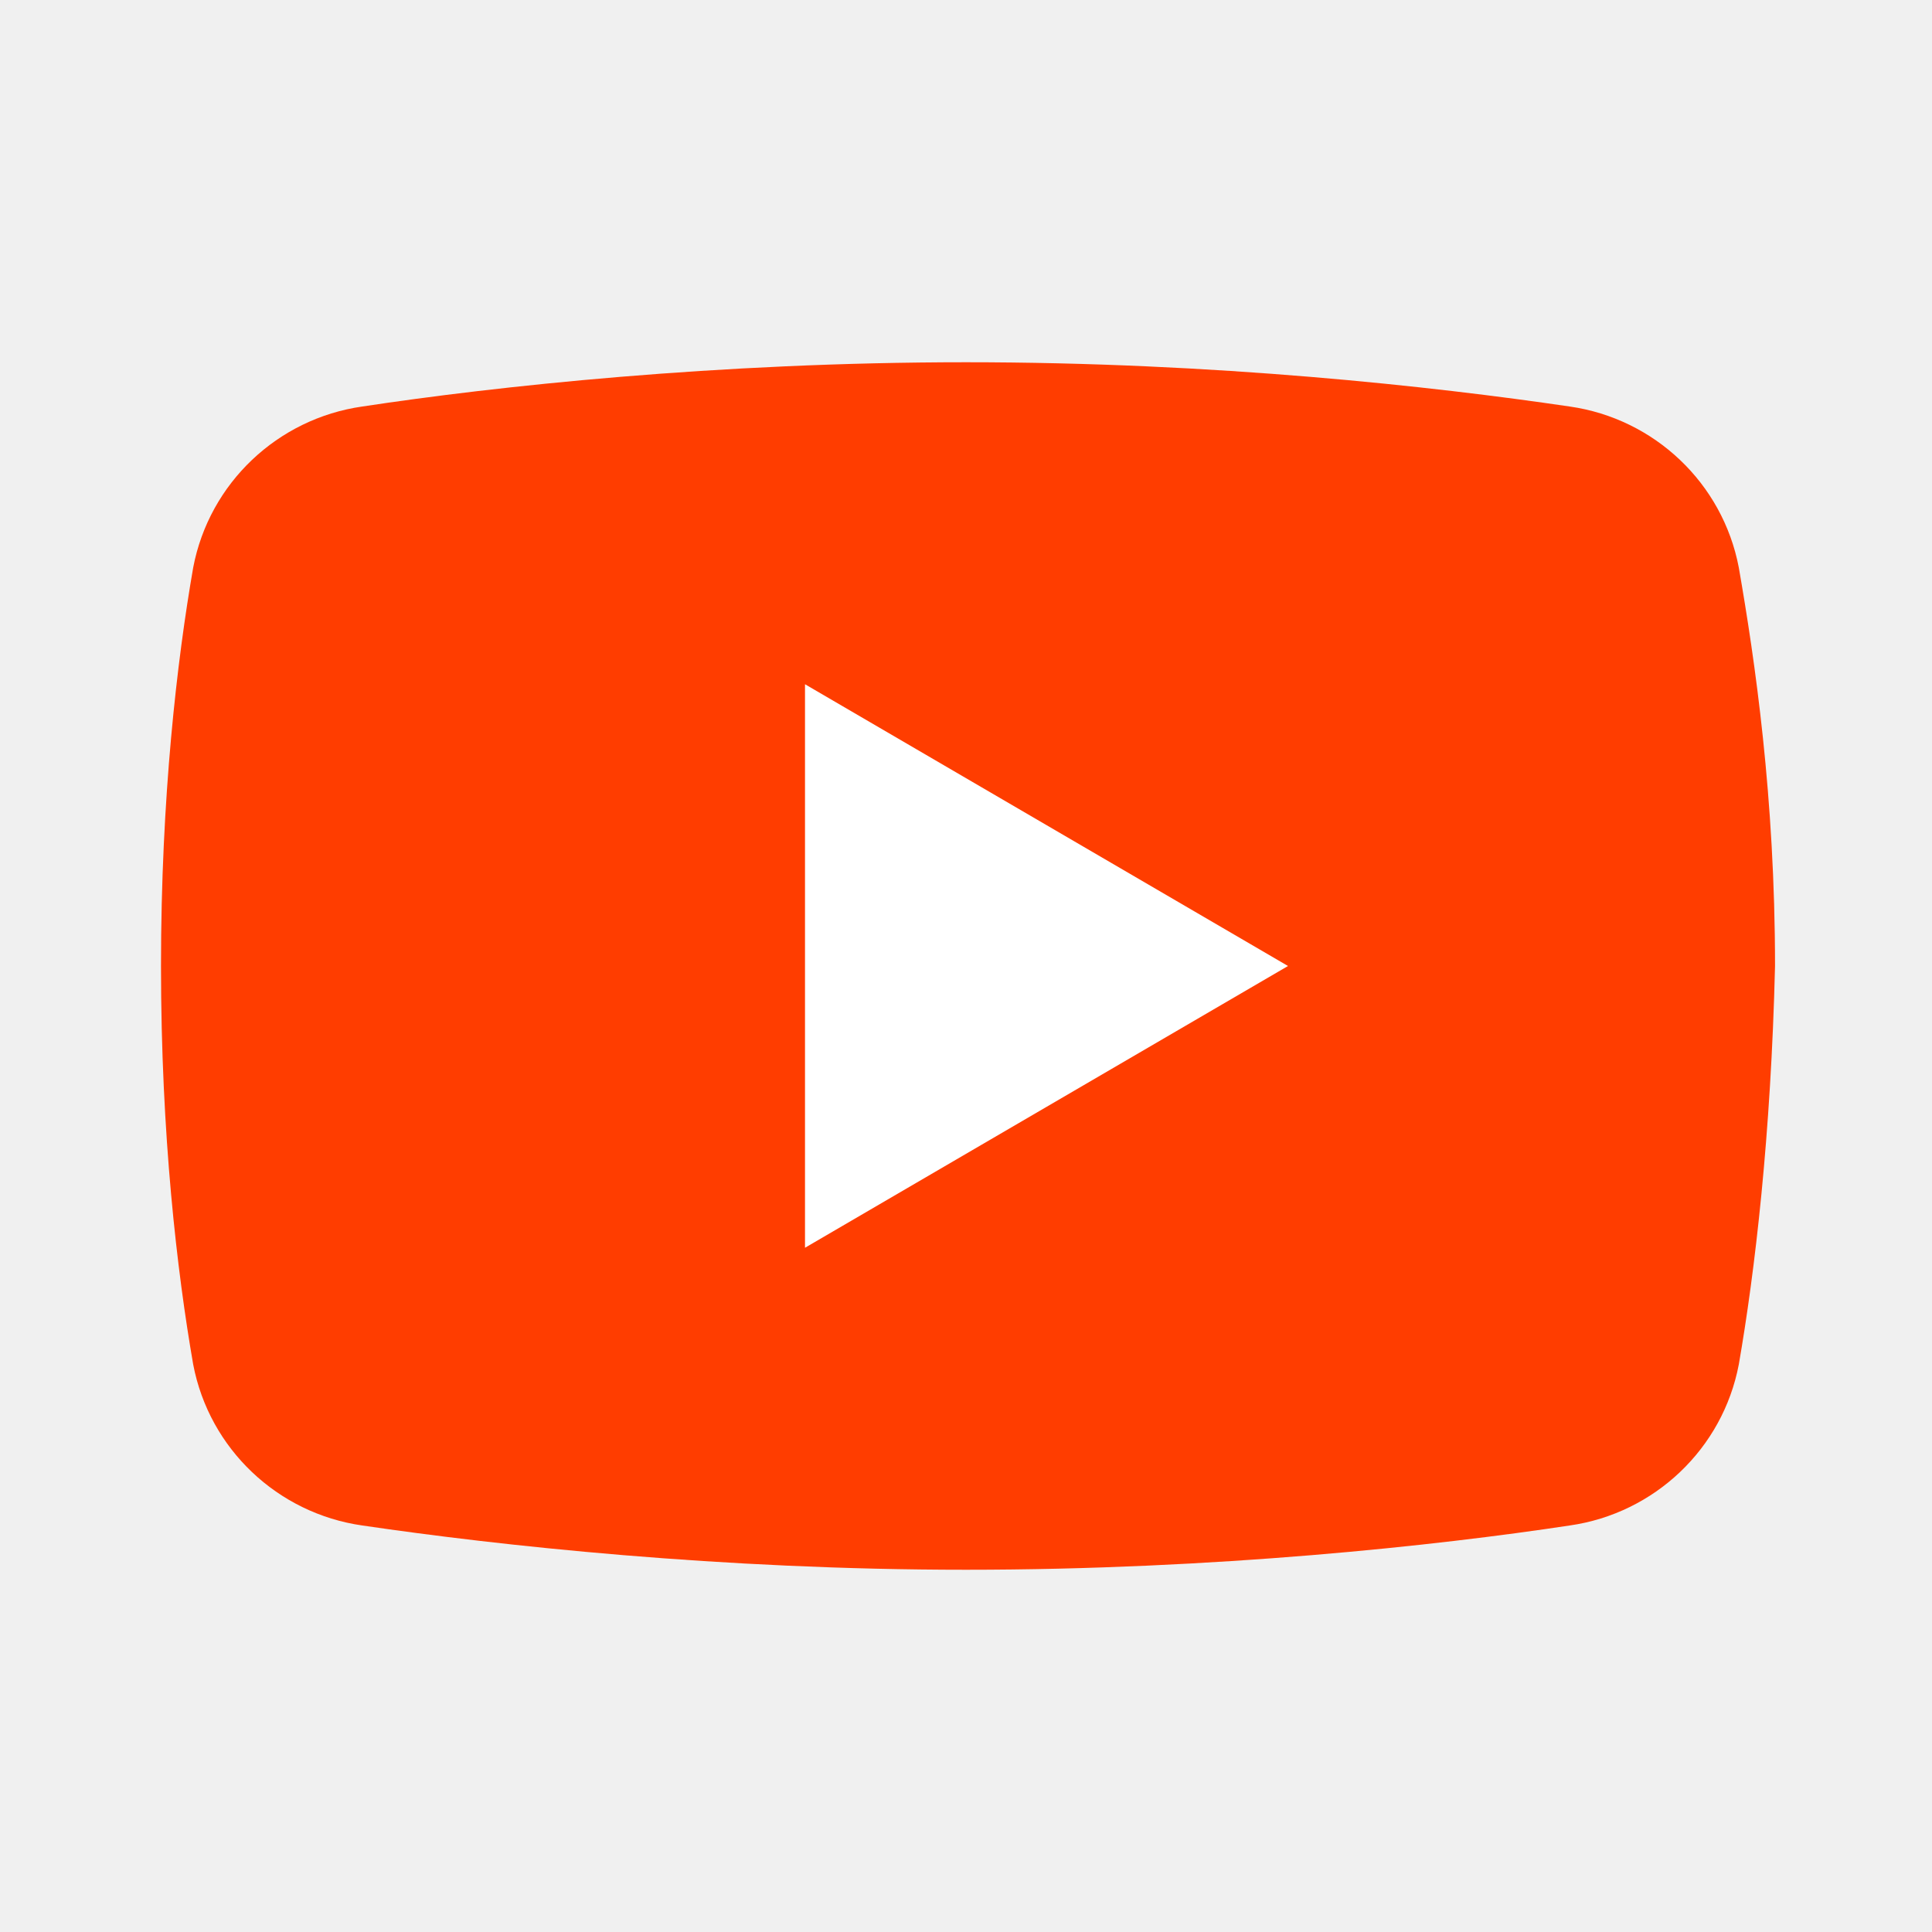
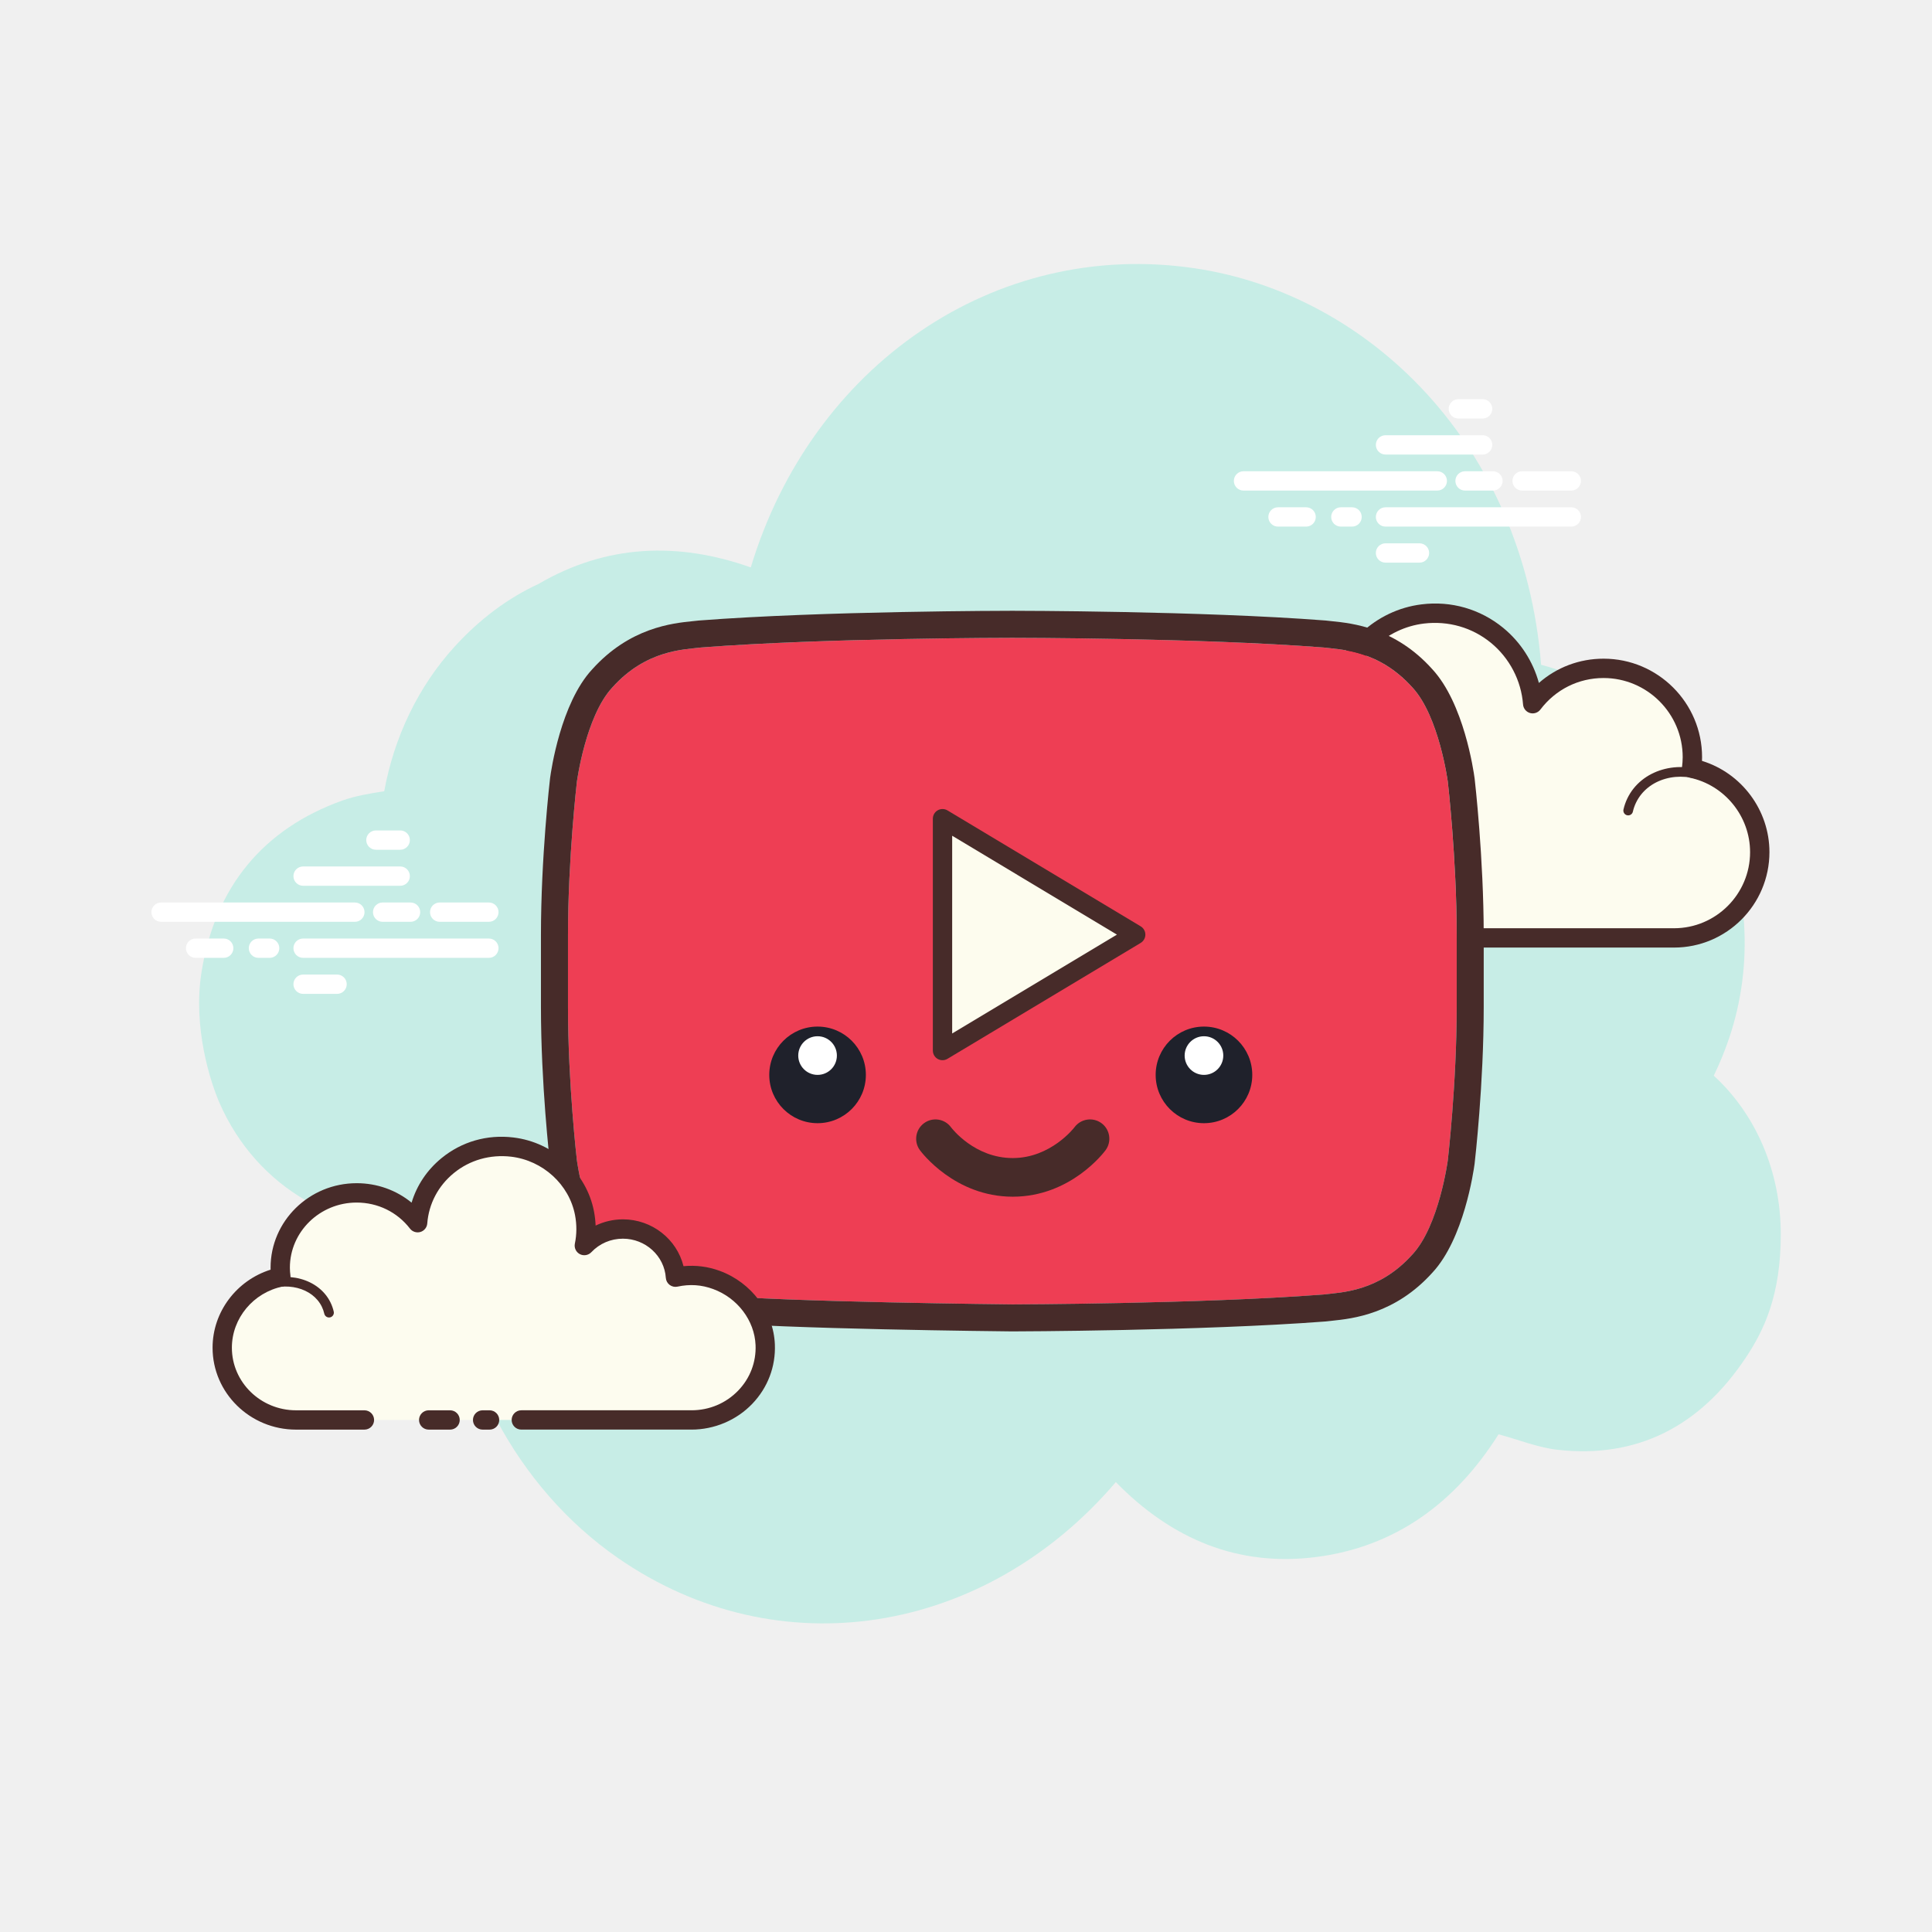
- <svg xmlns="http://www.w3.org/2000/svg" viewBox="0 0 48 48" width="96px" height="96px">
-   <path fill="#FF3D00" d="M43.2,33.9c-0.4,2.1-2.1,3.7-4.2,4c-3.3,0.5-8.8,1.1-15,1.1c-6.1,0-11.6-0.6-15-1.1c-2.1-0.3-3.8-1.9-4.2-4C4.4,31.6,4,28.2,4,24c0-4.2,0.4-7.6,0.8-9.9c0.4-2.1,2.1-3.7,4.2-4C12.3,9.6,17.8,9,24,9c6.2,0,11.6,0.6,15,1.1c2.1,0.3,3.8,1.9,4.2,4c0.4,2.3,0.9,5.7,0.9,9.9C44,28.2,43.6,31.6,43.2,33.9z" />
-   <path fill="#FFF" d="M20 31L20 17 32 24z" />
+ <svg xmlns="http://www.w3.org/2000/svg" viewBox="0 0 100 100" width="100px" height="100px">
+   <path fill="#c7ede6" d="M88.704,55.677c0.3-0.616,0.566-1.264,0.796-1.943c2.633-7.77-1.349-17.078-9.733-19.325 C78.86,23.026,70.86,15.216,61.826,13.884c-10.341-1.525-19.814,5.044-22.966,15.485c-3.799-1.346-7.501-1.182-10.99,0.857 c-1.583,0.732-3.031,1.812-4.33,3.233c-1.907,2.086-3.147,4.719-3.652,7.495c-0.748,0.118-1.483,0.236-2.176,0.484 c-4.04,1.449-6.589,4.431-7.288,8.923c-0.435,2.797,0.443,5.587,0.933,6.714c1.935,4.455,6.422,6.98,10.981,6.312 c0.227-0.033,0.557,0.069,0.752,0.233c0.241,7.12,3.698,13.417,8.884,17.014c8.321,5.772,19.027,3.994,25.781-3.921 c2.894,2.96,6.338,4.398,10.384,3.876c4.023-0.519,7.147-2.739,9.426-6.349c1.053,0.283,2.051,0.691,3.083,0.804 c4.042,0.442,7.324-1.165,9.732-4.8c0.922-1.391,1.793-3.194,1.793-6.354C92.174,60.634,90.88,57.667,88.704,55.677z" />
+   <path fill="#fff" d="M18.369,47.713H8.338c-0.276,0-0.5-0.224-0.5-0.5s0.224-0.5,0.5-0.5h10.03c0.276,0,0.5,0.224,0.5,0.5 S18.645,47.713,18.369,47.713z M21.25,47.713h-1.445c-0.276,0-0.5-0.224-0.5-0.5s0.224-0.5,0.5-0.5h1.445c0.276,0,0.5,0.224,0.5,0.5 S21.526,47.713,21.25,47.713z M25.304,47.713h-2.546c-0.276,0-0.5-0.224-0.5-0.5s0.224-0.5,0.5-0.5h2.546c0.276,0,0.5,0.224,0.5,0.5 S25.581,47.713,25.304,47.713z M25.304,49.578h-9.616c-0.276,0-0.5-0.224-0.5-0.5s0.224-0.5,0.5-0.5h9.616 c0.276,0,0.5,0.224,0.5,0.5S25.581,49.578,25.304,49.578z M13.957,49.578h-0.58c-0.276,0-0.5-0.224-0.5-0.5s0.224-0.5,0.5-0.5h0.58 c0.276,0,0.5,0.224,0.5,0.5S14.233,49.578,13.957,49.578z M11.58,49.578h-1.456c-0.276,0-0.5-0.224-0.5-0.5s0.224-0.5,0.5-0.5h1.456 c0.276,0,0.5,0.224,0.5,0.5S11.856,49.578,11.58,49.578z M20.715,45.848h-5.027c-0.276,0-0.5-0.224-0.5-0.5s0.224-0.5,0.5-0.5h5.027 c0.276,0,0.5,0.224,0.5,0.5S20.992,45.848,20.715,45.848z M20.715,43.983h-1.258c-0.276,0-0.5-0.224-0.5-0.5s0.224-0.5,0.5-0.5 h1.258c0.276,0,0.5,0.224,0.5,0.5S20.992,43.983,20.715,43.983z M17.447,51.443h-1.759c-0.276,0-0.5-0.224-0.5-0.5 s0.224-0.5,0.5-0.5h1.759c0.276,0,0.5,0.224,0.5,0.5S17.723,51.443,17.447,51.443z M74.394,25.392h-10.03 c-0.276,0-0.5-0.224-0.5-0.5s0.224-0.5,0.5-0.5h10.03c0.276,0,0.5,0.224,0.5,0.5S74.67,25.392,74.394,25.392z M77.276,25.392H75.83 c-0.276,0-0.5-0.224-0.5-0.5s0.224-0.5,0.5-0.5h1.446c0.276,0,0.5,0.224,0.5,0.5S77.552,25.392,77.276,25.392z M81.33,25.392h-2.546 c-0.276,0-0.5-0.224-0.5-0.5s0.224-0.5,0.5-0.5h2.546c0.276,0,0.5,0.224,0.5,0.5S81.606,25.392,81.33,25.392z M81.33,27.257h-9.616 c-0.276,0-0.5-0.224-0.5-0.5s0.224-0.5,0.5-0.5h9.616c0.276,0,0.5,0.224,0.5,0.5S81.606,27.257,81.33,27.257z M69.982,27.257h-0.58 c-0.276,0-0.5-0.224-0.5-0.5s0.224-0.5,0.5-0.5h0.58c0.276,0,0.5,0.224,0.5,0.5S70.258,27.257,69.982,27.257z M67.605,27.257h-1.456 c-0.276,0-0.5-0.224-0.5-0.5s0.224-0.5,0.5-0.5h1.456c0.276,0,0.5,0.224,0.5,0.5S67.881,27.257,67.605,27.257z M76.741,23.527 h-5.027c-0.276,0-0.5-0.224-0.5-0.5s0.224-0.5,0.5-0.5h5.027c0.276,0,0.5,0.224,0.5,0.5S77.017,23.527,76.741,23.527z M76.741,21.662h-1.257c-0.276,0-0.5-0.224-0.5-0.5s0.224-0.5,0.5-0.5h1.257c0.276,0,0.5,0.224,0.5,0.5S77.017,21.662,76.741,21.662 z M73.472,29.122h-1.759c-0.276,0-0.5-0.224-0.5-0.5s0.224-0.5,0.5-0.5h1.759c0.276,0,0.5,0.224,0.5,0.5 S73.749,29.122,73.472,29.122z" />
+   <path fill="#fdfcef" d="M75.965,48.546c0,0,10.616,0,10.681,0c2.452,0,4.439-1.987,4.439-4.439 c0-2.139-1.513-3.924-3.527-4.344c0.023-0.187,0.039-0.377,0.039-0.57c0-2.539-2.058-4.598-4.597-4.598 c-1.499,0-2.827,0.721-3.666,1.831c-0.215-2.826-2.739-5.007-5.693-4.646c-2.16,0.264-3.947,1.934-4.344,4.073 c-0.127,0.686-0.114,1.352,0.013,1.977c-0.579-0.624-1.403-1.016-2.322-1.016c-1.68,0-3.052,1.308-3.16,2.961 c-0.763-0.169-1.593-0.158-2.467,0.17c-1.671,0.627-2.861,2.2-2.93,3.983c-0.099,2.533,1.925,4.617,4.435,4.617 c0.191,0,0.861,0,1.015,0h9.218" />
+   <path fill="#472b29" d="M86.646,49.046H75.965c-0.276,0-0.5-0.224-0.5-0.5s0.224-0.5,0.5-0.5h10.681 c2.172,0,3.938-1.767,3.938-3.939c0-1.854-1.315-3.476-3.129-3.855c-0.254-0.053-0.425-0.291-0.394-0.549 c0.02-0.168,0.035-0.337,0.035-0.511c0-2.259-1.838-4.098-4.098-4.098c-1.292,0-2.483,0.595-3.267,1.632 c-0.126,0.166-0.343,0.237-0.54,0.179c-0.2-0.059-0.342-0.235-0.358-0.442c-0.094-1.238-0.7-2.401-1.663-3.191 c-0.973-0.797-2.206-1.148-3.471-0.997c-1.946,0.238-3.556,1.747-3.913,3.668c-0.111,0.599-0.107,1.2,0.012,1.786 c0.044,0.22-0.062,0.442-0.262,0.544c-0.197,0.103-0.441,0.061-0.595-0.104c-0.513-0.552-1.207-0.856-1.955-0.856 c-1.4,0-2.569,1.095-2.661,2.494c-0.01,0.146-0.082,0.28-0.199,0.367c-0.116,0.087-0.269,0.118-0.407,0.088 c-0.754-0.167-1.471-0.118-2.184,0.15c-1.499,0.562-2.547,1.983-2.606,3.535c-0.043,1.083,0.347,2.11,1.097,2.889 c0.749,0.779,1.758,1.208,2.839,1.208h10.233c0.276,0,0.5,0.224,0.5,0.5s-0.224,0.5-0.5,0.5H62.866c-1.355,0-2.62-0.538-3.56-1.516 c-0.94-0.977-1.429-2.263-1.376-3.621c0.076-1.949,1.384-3.73,3.255-4.432c0.72-0.27,1.462-0.363,2.221-0.279 c0.362-1.655,1.842-2.884,3.582-2.884c0.603,0,1.193,0.151,1.72,0.432c0.004-0.328,0.036-0.656,0.098-0.984 c0.436-2.346,2.398-4.188,4.774-4.478c1.532-0.192,3.039,0.244,4.226,1.216c0.899,0.737,1.544,1.742,1.847,2.851 c0.919-0.807,2.095-1.256,3.348-1.256c2.811,0,5.098,2.287,5.098,5.098c0,0.064-0.002,0.128-0.005,0.192 c2.048,0.628,3.492,2.547,3.492,4.723C91.585,46.83,89.369,49.046,86.646,49.046z" />
+   <path fill="#fdfcef" d="M72.392,38.767c-1.642-0.108-3.055,1.026-3.157,2.533c-0.013,0.187-0.004,0.371,0.023,0.55 c-0.317-0.358-0.786-0.6-1.324-0.636c-0.985-0.065-1.836,0.586-1.959,1.471c-0.179-0.049-0.366-0.082-0.56-0.095 c-1.437-0.094-2.674,0.898-2.762,2.216" />
+   <path fill="#472b29" d="M62.654,45.057c-0.006,0-0.011,0-0.017,0c-0.138-0.009-0.242-0.128-0.232-0.266 c0.099-1.453,1.455-2.552,3.027-2.449c0.118,0.008,0.235,0.022,0.354,0.044c0.26-0.878,1.168-1.49,2.166-1.42 c0.376,0.025,0.729,0.139,1.034,0.33c0-0.004,0-0.008,0.001-0.012c0.11-1.641,1.624-2.88,3.422-2.765 c0.138,0.009,0.242,0.128,0.232,0.266c-0.008,0.137-0.104,0.245-0.266,0.233c-1.514-0.102-2.798,0.933-2.891,2.3 c-0.011,0.164-0.004,0.331,0.021,0.497c0.017,0.109-0.041,0.217-0.142,0.263c-0.102,0.045-0.219,0.022-0.293-0.061 c-0.284-0.321-0.704-0.522-1.152-0.552c-0.849-0.046-1.589,0.497-1.694,1.256c-0.011,0.071-0.05,0.134-0.11,0.174 s-0.132,0.053-0.203,0.033c-0.176-0.047-0.343-0.076-0.512-0.086c-1.305-0.093-2.416,0.805-2.496,1.983 C62.894,44.956,62.785,45.057,62.654,45.057z" />
+   <path fill="#fdfcef" d="M87.443,40.283c-1.543-0.727-3.327-0.213-3.985,1.15c-0.082,0.169-0.142,0.344-0.182,0.521" />
+   <path fill="#472b29" d="M84.275,42.204c-0.019,0-0.037-0.002-0.057-0.006c-0.134-0.031-0.218-0.166-0.187-0.3 c0.046-0.201,0.114-0.394,0.201-0.574c0.715-1.484,2.653-2.054,4.316-1.268c0.125,0.059,0.179,0.208,0.12,0.333 c-0.06,0.126-0.21,0.177-0.333,0.12c-1.421-0.67-3.057-0.204-3.653,1.033c-0.071,0.146-0.127,0.304-0.165,0.468 C84.492,42.126,84.389,42.204,84.275,42.204z" />
+   <path fill="#472b29" d="M69.293,47.488c-0.193,0-0.35-0.157-0.35-0.35v-2.503c0-0.193,0.156-0.35,0.35-0.35 s0.35,0.157,0.35,0.35v2.503C69.642,47.331,69.486,47.488,69.293,47.488z M69.293,43.734c-0.193,0-0.35-0.157-0.35-0.35v-1.251 c0-0.193,0.156-0.35,0.35-0.35s0.35,0.157,0.35,0.35v1.251C69.642,43.577,69.486,43.734,69.293,43.734z" />
+   <path fill="#ee3e54" d="M74.938,40.461c0,0-0.45-3.381-1.828-4.872c-1.749-1.952-3.71-1.963-4.609-2.075 c-6.437-0.499-16.091-0.499-16.091-0.499h-0.022c0,0-9.654,0-16.091,0.499c-0.899,0.11-2.858,0.121-4.609,2.075 c-1.378,1.488-1.828,4.872-1.828,4.872s-0.461,3.968-0.461,7.936v3.721c0,3.97,0.461,7.939,0.461,7.939s0.45,3.381,1.828,4.868 c1.751,1.952,4.047,1.893,5.072,2.098c3.68,0.375,15.639,0.492,15.639,0.492s9.665-0.018,16.102-0.51 c0.899-0.115,2.858-0.126,4.609-2.077c1.378-1.486,1.828-4.868,1.828-4.868s0.461-3.968,0.461-7.939V48.4 C75.396,44.429,74.938,40.461,74.938,40.461z" />
+   <path fill="#fdfcee" d="M48.784,42.375v12.001l10-6L48.784,42.375z" />
+   <path fill="#472b29" d="M52.42,61.941c-3.005,0-4.734-2.311-4.806-2.408c-0.327-0.445-0.23-1.071,0.215-1.398 c0.446-0.328,1.071-0.229,1.397,0.215c0.046,0.06,1.22,1.591,3.194,1.591c1.972,0,3.182-1.575,3.193-1.592 c0.327-0.444,0.952-0.541,1.398-0.215c0.445,0.327,0.541,0.953,0.215,1.398C57.154,59.63,55.425,61.941,52.42,61.941z" />
+   <circle cx="42.317" cy="55.636" r="2.5" fill="#1f212b" />
+   <circle cx="42.317" cy="54.636" r="1" fill="#fff" />
+   <circle cx="62.317" cy="55.636" r="2.5" fill="#1f212b" />
+   <circle cx="62.317" cy="54.636" r="1" fill="#fff" />
+   <path fill="#472b29" d="M52.41,33.014c0,0,9.654,0,16.091,0.499c0.899,0.112,2.86,0.124,4.609,2.075 c1.378,1.491,1.828,4.872,1.828,4.872s0.459,3.968,0.461,7.939v3.721c0,3.97-0.461,7.939-0.461,7.939s-0.45,3.381-1.828,4.868 c-1.751,1.952-3.71,1.963-4.609,2.077c-6.437,0.492-16.102,0.51-16.102,0.51S40.44,67.397,36.76,67.022 c-1.025-0.205-3.321-0.146-5.072-2.098c-1.378-1.486-1.828-4.868-1.828-4.868s-0.461-3.968-0.461-7.939v-3.721 c0-3.968,0.461-7.936,0.461-7.936s0.45-3.384,1.828-4.872c1.751-1.954,3.71-1.965,4.609-2.075 c6.437-0.499,16.091-0.499,16.091-0.499H52.41 M52.41,31.614h-0.022c-0.097,0-9.783,0.006-16.199,0.503l-0.031,0.002l-0.031,0.004 c-0.076,0.009-0.161,0.018-0.254,0.027c-1.065,0.107-3.28,0.331-5.228,2.503c-1.618,1.747-2.121,5.231-2.173,5.622 c-0.022,0.188-0.473,4.118-0.473,8.121v3.721c0,4.005,0.451,7.935,0.47,8.1c0.055,0.414,0.558,3.896,2.192,5.658 c1.785,1.99,4.068,2.283,5.295,2.441c0.203,0.026,0.382,0.048,0.53,0.077l0.065,0.013l0.066,0.007 c3.702,0.378,15.277,0.495,15.767,0.5c0.113,0,9.808-0.024,16.223-0.514l0.035-0.003l0.035-0.004 c0.079-0.01,0.167-0.019,0.262-0.029c1.062-0.111,3.272-0.341,5.211-2.502c1.618-1.745,2.122-5.227,2.174-5.618 c0.022-0.188,0.473-4.118,0.473-8.123v-3.721c-0.002-4.005-0.451-7.934-0.47-8.099c-0.055-0.415-0.558-3.896-2.191-5.662 c-1.927-2.15-4.141-2.377-5.205-2.486c-0.094-0.01-0.181-0.018-0.258-0.028L68.64,32.12l-0.033-0.003 C62.192,31.62,52.507,31.614,52.41,31.614L52.41,31.614z" />
+   <path fill="#fdfcef" d="M26.98,73.496h7.934c0.133,0,0.71,0,0.874,0c2.161,0,3.903-1.756,3.818-3.889 c-0.06-1.503-1.084-2.828-2.522-3.356c-0.752-0.276-1.466-0.285-2.123-0.143c-0.093-1.392-1.274-2.494-2.72-2.494 c-0.79,0-1.5,0.331-1.998,0.856c0.109-0.526,0.121-1.087,0.011-1.665c-0.342-1.802-1.88-3.208-3.739-3.431 c-2.542-0.305-4.715,1.532-4.9,3.913c-0.722-0.936-1.865-1.543-3.155-1.543c-2.185,0-3.957,1.734-3.957,3.873 c0,0.163,0.014,0.322,0.034,0.48c-1.733,0.355-3.035,1.858-3.035,3.66c0,2.065,1.711,3.739,3.821,3.739c0.023,0,1.657,0,3.54,0 M24.98,73.496h0.36" />
+   <path fill="#472b29" d="M11.003,69.756c0-1.85,1.239-3.483,3.003-4.038c-0.001-0.035-0.001-0.069-0.001-0.103 c0-2.411,1.999-4.373,4.457-4.373c1.056,0,2.051,0.359,2.842,1.007c0.268-0.893,0.798-1.689,1.546-2.302 c1.041-0.853,2.361-1.238,3.726-1.071c2.074,0.248,3.789,1.824,4.17,3.833c0.046,0.243,0.074,0.485,0.083,0.727 c0.437-0.21,0.921-0.323,1.414-0.323c1.506,0,2.791,1.028,3.135,2.424c0.64-0.06,1.27,0.019,1.88,0.244 c1.637,0.602,2.782,2.131,2.849,3.806c0.046,1.149-0.37,2.242-1.173,3.078c-0.813,0.846-1.959,1.331-3.144,1.331h-8.807 c-0.276,0-0.5-0.224-0.5-0.5s0.224-0.5,0.5-0.5h8.807c0.927,0,1.788-0.364,2.423-1.024c0.612-0.637,0.93-1.47,0.895-2.346 c-0.051-1.274-0.933-2.442-2.195-2.905c-0.603-0.223-1.207-0.263-1.846-0.125c-0.142,0.031-0.29-0.002-0.406-0.089 c-0.116-0.088-0.188-0.22-0.198-0.366c-0.076-1.136-1.052-2.027-2.221-2.027c-0.626,0-1.207,0.249-1.635,0.7 c-0.154,0.163-0.397,0.202-0.594,0.1c-0.198-0.104-0.303-0.326-0.258-0.545c0.1-0.482,0.103-0.977,0.009-1.472 c-0.301-1.585-1.661-2.83-3.307-3.027c-1.088-0.126-2.144,0.173-2.973,0.853c-0.804,0.66-1.29,1.584-1.369,2.604 c-0.016,0.206-0.157,0.38-0.355,0.44c-0.198,0.057-0.413-0.01-0.539-0.174c-0.662-0.858-1.668-1.349-2.76-1.349 c-1.906,0-3.457,1.513-3.457,3.373c0,0.142,0.012,0.28,0.03,0.417c0.033,0.26-0.14,0.501-0.396,0.554 c-1.528,0.312-2.636,1.646-2.636,3.17c0,1.786,1.49,3.239,3.321,3.239h3.54c0.276,0,0.5,0.224,0.5,0.5s-0.224,0.5-0.5,0.5h-3.54 C12.94,73.997,11.002,72.095,11.003,69.756z M24.48,73.497c0-0.276,0.224-0.5,0.5-0.5h0.36c0.276,0,0.5,0.224,0.5,0.5 s-0.224,0.5-0.5,0.5h-0.36C24.704,73.997,24.48,73.773,24.48,73.497z" />
+   <path fill="#472b29" d="M17.03,68.193c0.018,0,0.036-0.002,0.055-0.006c0.135-0.03,0.22-0.164,0.189-0.299 c-0.037-0.164-0.094-0.325-0.17-0.479c-0.604-1.224-2.272-1.677-3.722-1.007c-0.125,0.058-0.18,0.206-0.122,0.331 c0.058,0.126,0.207,0.179,0.332,0.122c1.201-0.556,2.577-0.208,3.063,0.774c0.058,0.118,0.102,0.242,0.13,0.367 C16.812,68.114,16.915,68.193,17.03,68.193z" />
+   <path fill="#472b29" d="M22.189,73.997h1.107c0.276,0,0.5-0.224,0.5-0.5s-0.224-0.5-0.5-0.5h-1.107 c-0.276,0-0.5,0.224-0.5,0.5S21.912,73.997,22.189,73.997z" />
+   <path fill="#472b29" d="M48.784,54.876c-0.085,0-0.17-0.021-0.247-0.064c-0.157-0.089-0.253-0.256-0.253-0.436V42.375 c0-0.18,0.097-0.346,0.254-0.435c0.157-0.088,0.35-0.085,0.503,0.006l10,6.001c0.151,0.09,0.243,0.253,0.243,0.429 s-0.092,0.338-0.243,0.429l-10,6C48.962,54.853,48.873,54.876,48.784,54.876z M49.284,43.258v10.235l8.528-5.117L49.284,43.258z" />
</svg>
